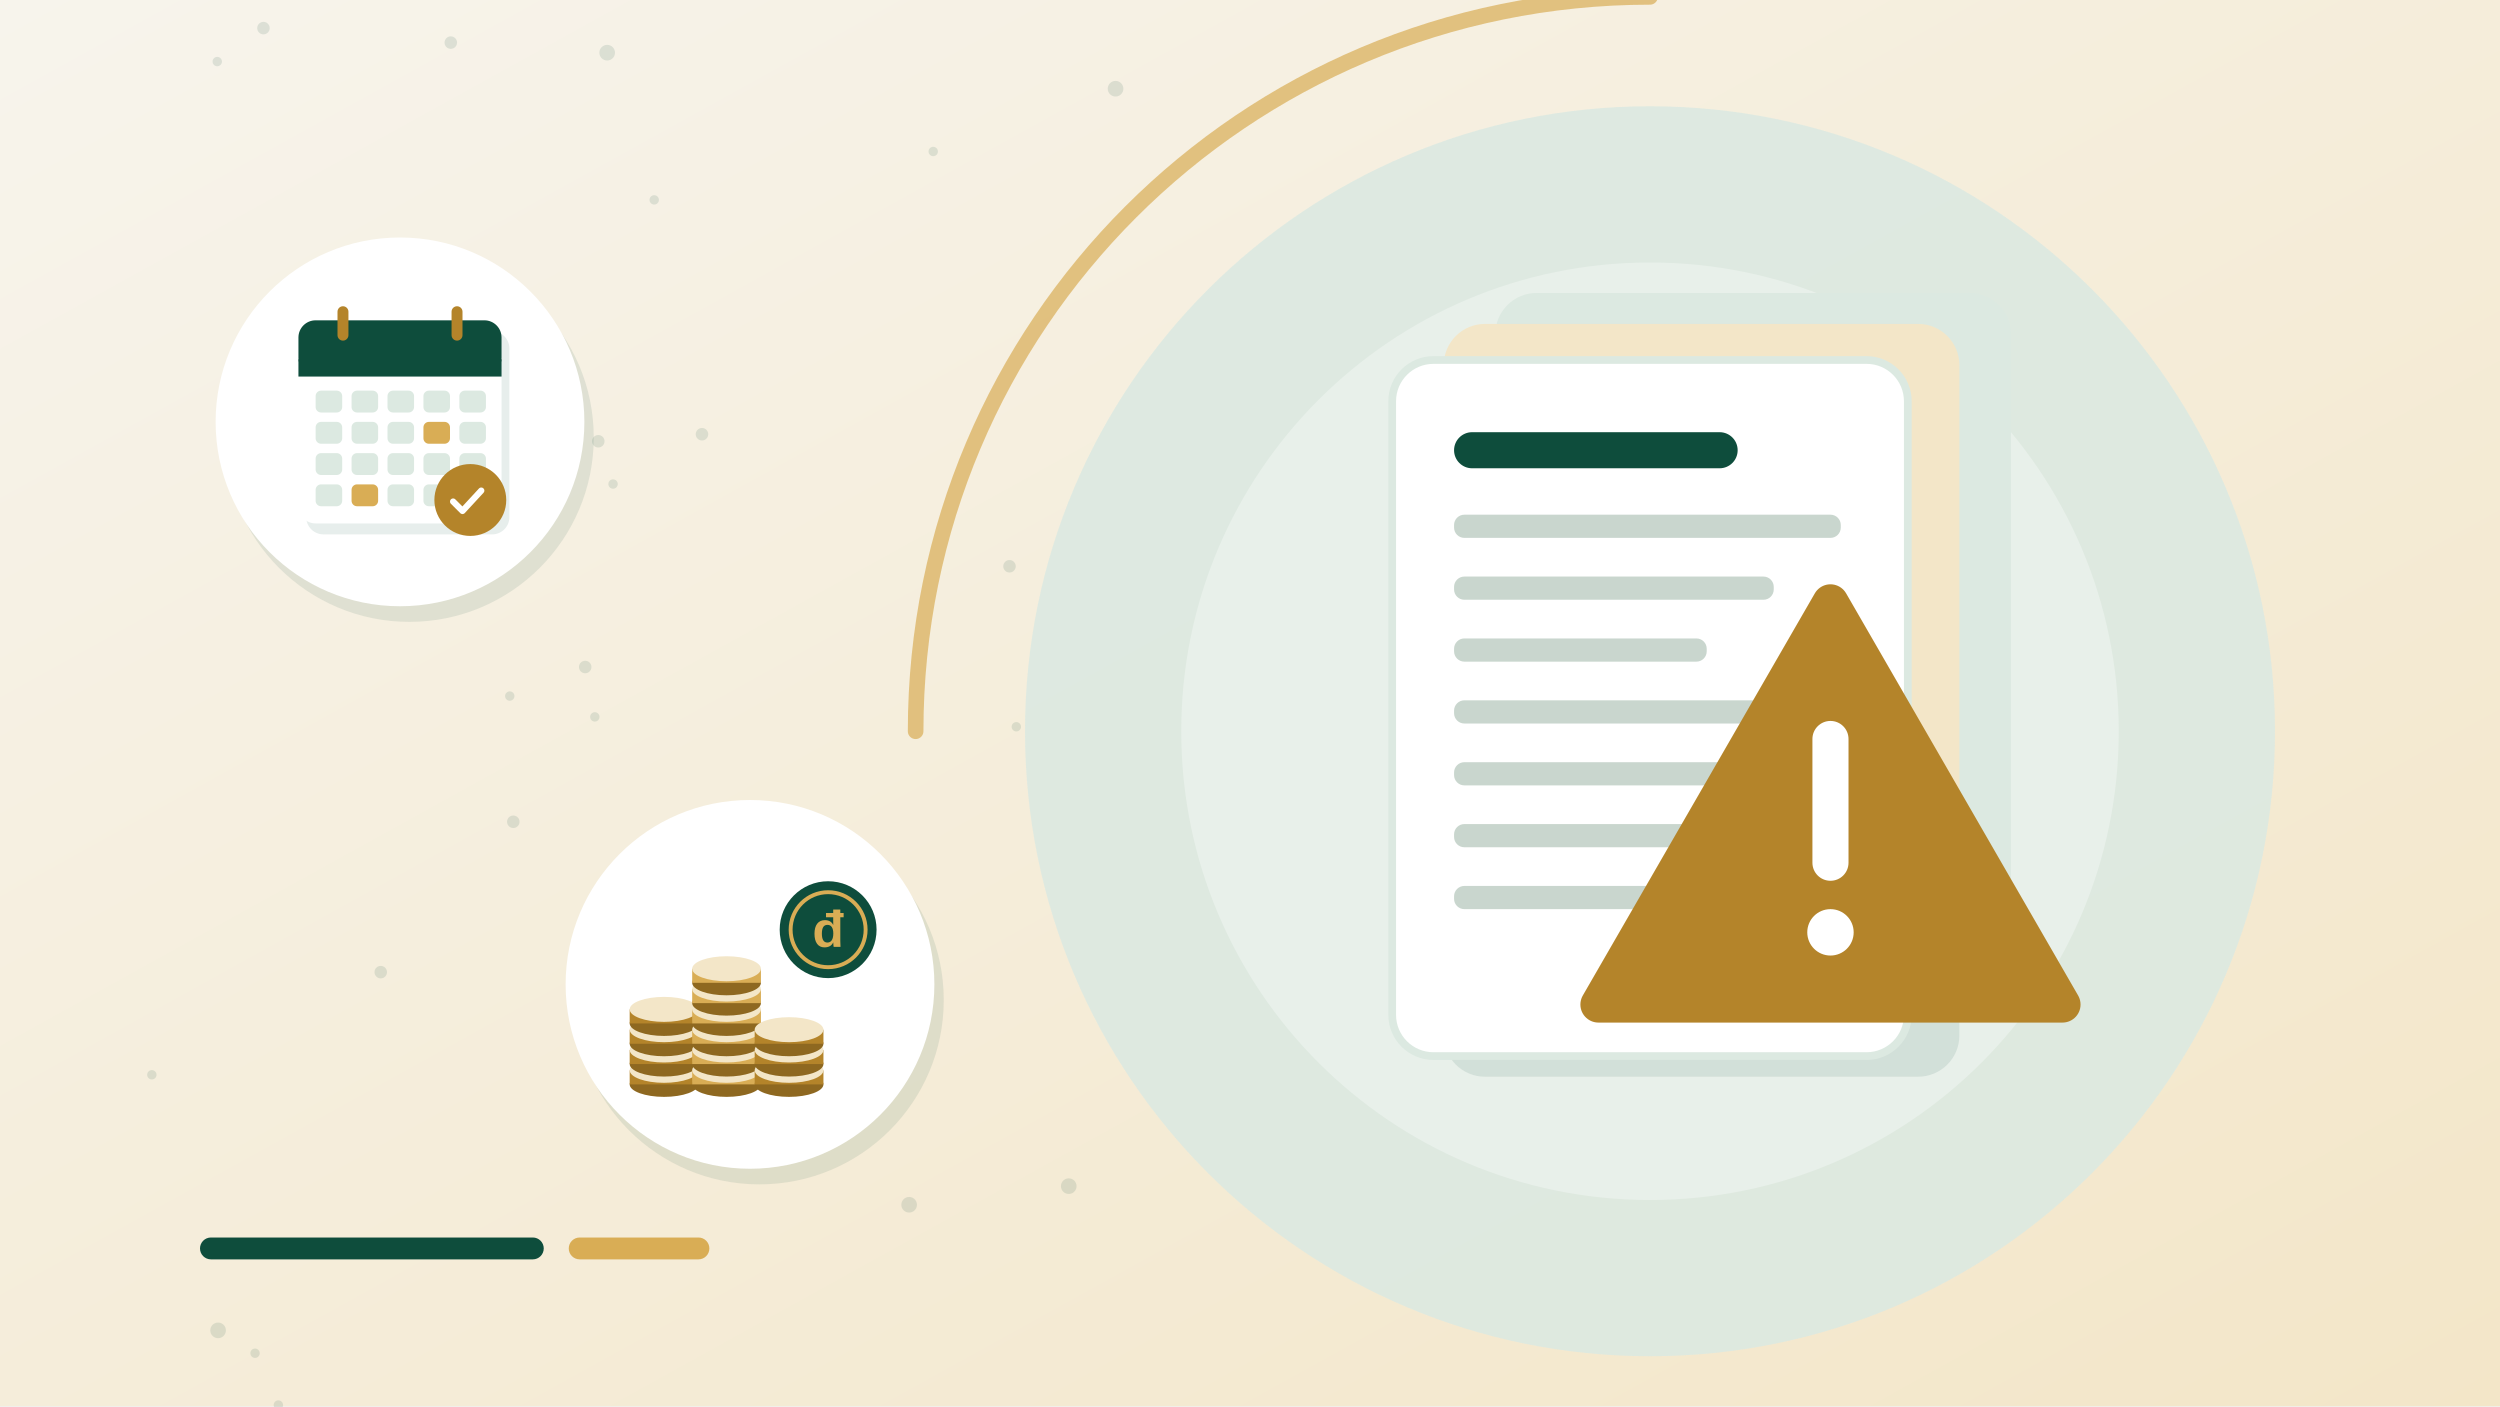
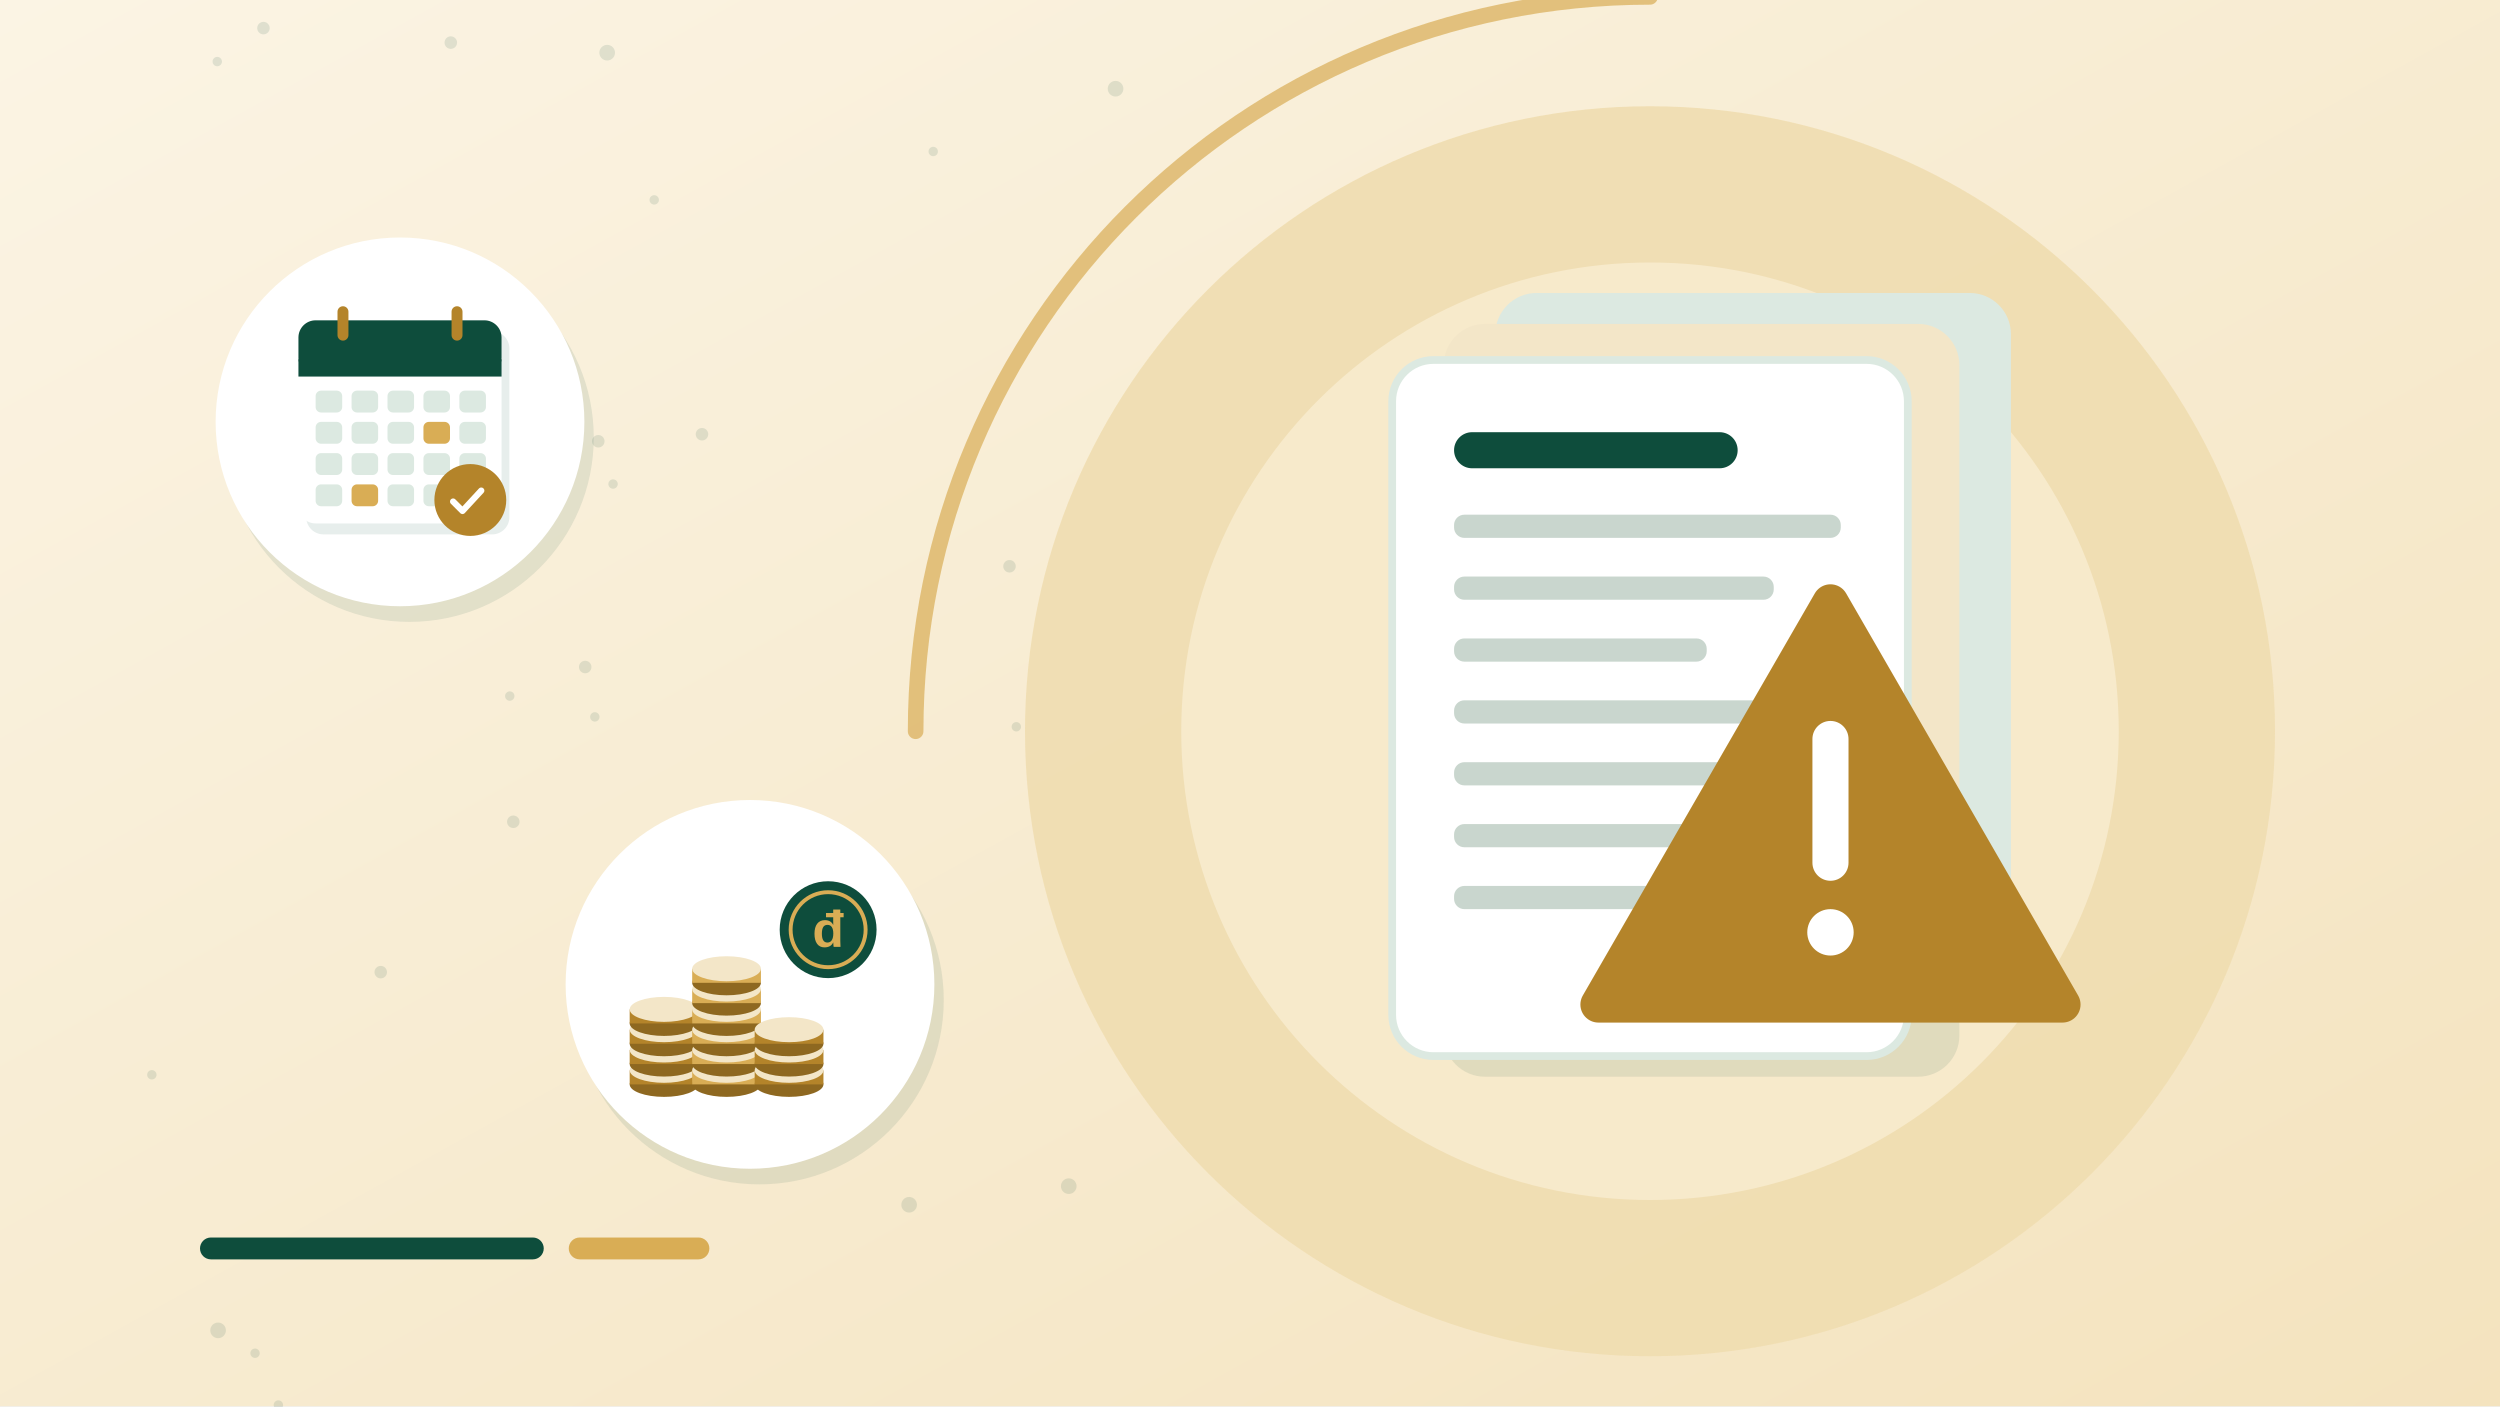
<svg xmlns="http://www.w3.org/2000/svg" viewBox="0 0 1600 900" width="1600" height="900">
  <defs>
    <linearGradient id="bg" x1="0" y1="0" x2="1" y2="1">
-       <stop offset="0" stop-color="#F7F4EC" />
-       <stop offset="1" stop-color="#F3E6C8" />
+       <stop offset="0" stop-color="#FBF4E4" />
+       <stop offset="1" stop-color="#F4E3BE" />
    </linearGradient>
  </defs>
  <rect x="0" y="0" width="1600" height="900" rx="0" fill="url(#bg)" />
  <circle cx="163.228" cy="866.066" r="3" fill="#0E4D3C" opacity=".12" />
  <circle cx="139.044" cy="39.401" r="3" fill="#0E4D3C" opacity=".12" />
  <circle cx="178.158" cy="899.216" r="3" fill="#0E4D3C" opacity=".12" />
  <circle cx="288.511" cy="27.264" r="4" fill="#0E4D3C" opacity=".12" />
  <circle cx="326.255" cy="445.484" r="3" fill="#0E4D3C" opacity=".12" />
  <circle cx="646.084" cy="362.415" r="4" fill="#0E4D3C" opacity=".12" />
  <circle cx="168.612" cy="17.992" r="4" fill="#0E4D3C" opacity=".12" />
  <circle cx="374.528" cy="426.891" r="4" fill="#0E4D3C" opacity=".12" />
  <circle cx="522.721" cy="596.666" r="3" fill="#0E4D3C" opacity=".12" />
  <circle cx="713.954" cy="56.78" r="5" fill="#0E4D3C" opacity=".12" />
  <circle cx="597.263" cy="96.956" r="3" fill="#0E4D3C" opacity=".12" />
  <circle cx="243.676" cy="622.171" r="4" fill="#0E4D3C" opacity=".12" />
  <circle cx="650.442" cy="465.13" r="3" fill="#0E4D3C" opacity=".12" />
  <circle cx="418.706" cy="127.924" r="3" fill="#0E4D3C" opacity=".12" />
  <circle cx="388.595" cy="33.718" r="5" fill="#0E4D3C" opacity=".12" />
  <circle cx="139.575" cy="851.44" r="5" fill="#0E4D3C" opacity=".12" />
  <circle cx="328.509" cy="525.93" r="4" fill="#0E4D3C" opacity=".12" />
  <circle cx="205.67" cy="321.027" r="4" fill="#0E4D3C" opacity=".12" />
  <circle cx="97.183" cy="687.866" r="3" fill="#0E4D3C" opacity=".12" />
  <circle cx="382.902" cy="282.408" r="4" fill="#0E4D3C" opacity=".12" />
  <circle cx="684" cy="759.144" r="5" fill="#0E4D3C" opacity=".12" />
  <circle cx="449.27" cy="277.912" r="4" fill="#0E4D3C" opacity=".12" />
  <circle cx="380.679" cy="458.812" r="3" fill="#0E4D3C" opacity=".12" />
  <circle cx="581.848" cy="771.05" r="5" fill="#0E4D3C" opacity=".12" />
  <circle cx="392.354" cy="309.782" r="3" fill="#0E4D3C" opacity=".12" />
  <circle cx="212.909" cy="197.812" r="3" fill="#0E4D3C" opacity=".12" />
-   <circle cx="1056" cy="468" r="400" fill="#DCE9E1" opacity=".9" />
-   <circle cx="1056" cy="468" r="300" fill="#E8F0EA" />
+   <circle cx="1056" cy="468" r="400" fill="#F0DDB0" opacity=".9" />
+   <circle cx="1056" cy="468" r="300" fill="#F7EACB" />
  <path d="M586 468 a 470 470 0 0 1 470 -470" fill="none" stroke="#D9AD55" stroke-width="10" stroke-linecap="round" opacity=".7" />
  <g transform="translate(726 138) scale(1.65)">
    <rect x="120" y="64" width="200" height="270" rx="16" fill="#0E4D3C" opacity=".10" />
    <rect x="140" y="30" width="200" height="270" rx="16" fill="#DCE9E1" />
    <rect x="120" y="42" width="200" height="270" rx="16" fill="#F3E6C8" />
    <rect x="100" y="56" width="200" height="270" rx="16" fill="#FFFFFF" stroke="#DCE9E1" stroke-width="3" />
    <rect x="124" y="84" width="110" height="14" rx="7" fill="#0E4D3C" />
    <rect x="124" y="116" width="150" height="9" rx="4" fill="#C9D6CE" />
    <rect x="124" y="140" width="124" height="9" rx="4" fill="#C9D6CE" />
    <rect x="124" y="164" width="98" height="9" rx="4" fill="#C9D6CE" />
    <rect x="124" y="188" width="150" height="9" rx="4" fill="#C9D6CE" />
    <rect x="124" y="212" width="124" height="9" rx="4" fill="#C9D6CE" />
    <rect x="124" y="236" width="98" height="9" rx="4" fill="#C9D6CE" />
    <rect x="124" y="260" width="150" height="9" rx="4" fill="#C9D6CE" />
    <path d="M270 150l90 156H180z" fill="#B4842A" stroke="#B4842A" stroke-width="14" stroke-linejoin="round" />
    <rect x="263" y="196" width="14" height="62" rx="7" fill="#FFFFFF" />
    <circle cx="270" cy="278" r="9" fill="#FFFFFF" />
  </g>
  <circle cx="262" cy="280" r="118" fill="#0E4D3C" opacity=".10" />
  <circle cx="256" cy="270" r="118" fill="#FFFFFF" />
  <g transform="translate(156 170) scale(.5)">
    <rect x="80" y="84" width="260" height="260" rx="22" fill="#0E4D3C" opacity=".10" />
    <rect x="70" y="70" width="260" height="260" rx="22" fill="#FFFFFF" />
    <rect x="70" y="70" width="260" height="70" rx="22" fill="#0E4D3C" />
    <rect x="70" y="120" width="260" height="22" rx="0" fill="#0E4D3C" />
    <rect x="120" y="52" width="14" height="44" rx="7" fill="#B4842A" />
    <rect x="266" y="52" width="14" height="44" rx="7" fill="#B4842A" />
    <rect x="92" y="160" width="34" height="28" rx="7" fill="#DCE9E1" />
    <rect x="138" y="160" width="34" height="28" rx="7" fill="#DCE9E1" />
    <rect x="184" y="160" width="34" height="28" rx="7" fill="#DCE9E1" />
    <rect x="230" y="160" width="34" height="28" rx="7" fill="#DCE9E1" />
    <rect x="276" y="160" width="34" height="28" rx="7" fill="#DCE9E1" />
    <rect x="92" y="200" width="34" height="28" rx="7" fill="#DCE9E1" />
    <rect x="138" y="200" width="34" height="28" rx="7" fill="#DCE9E1" />
    <rect x="184" y="200" width="34" height="28" rx="7" fill="#DCE9E1" />
    <rect x="230" y="200" width="34" height="28" rx="7" fill="#D9AD55" />
    <rect x="276" y="200" width="34" height="28" rx="7" fill="#DCE9E1" />
    <rect x="92" y="240" width="34" height="28" rx="7" fill="#DCE9E1" />
    <rect x="138" y="240" width="34" height="28" rx="7" fill="#DCE9E1" />
    <rect x="184" y="240" width="34" height="28" rx="7" fill="#DCE9E1" />
    <rect x="230" y="240" width="34" height="28" rx="7" fill="#DCE9E1" />
    <rect x="276" y="240" width="34" height="28" rx="7" fill="#DCE9E1" />
    <rect x="92" y="280" width="34" height="28" rx="7" fill="#DCE9E1" />
    <rect x="138" y="280" width="34" height="28" rx="7" fill="#D9AD55" />
    <rect x="184" y="280" width="34" height="28" rx="7" fill="#DCE9E1" />
    <rect x="230" y="280" width="34" height="28" rx="7" fill="#DCE9E1" />
    <rect x="276" y="280" width="34" height="28" rx="7" fill="#DCE9E1" />
    <circle cx="290" cy="300" r="46" fill="#B4842A" />
    <path d="M268 302 l12 12 l24 -26" fill="none" stroke="#FFFFFF" stroke-width="8" stroke-linecap="round" stroke-linejoin="round" />
  </g>
  <circle cx="486" cy="640" r="118" fill="#0E4D3C" opacity=".10" />
  <circle cx="480" cy="630" r="118" fill="#FFFFFF" />
  <g transform="translate(380 530) scale(.5)">
    <ellipse cx="90" cy="328" rx="44" ry="16" fill="#8E6820" />
    <rect x="46" y="310" width="88" height="18" rx="0" fill="#B4842A" />
    <ellipse cx="90" cy="310" rx="44" ry="16" fill="#F3E6C8" />
    <ellipse cx="90" cy="302" rx="44" ry="16" fill="#8E6820" />
    <rect x="46" y="284" width="88" height="18" rx="0" fill="#B4842A" />
    <ellipse cx="90" cy="284" rx="44" ry="16" fill="#F3E6C8" />
    <ellipse cx="90" cy="276" rx="44" ry="16" fill="#8E6820" />
    <rect x="46" y="258" width="88" height="18" rx="0" fill="#B4842A" />
    <ellipse cx="90" cy="258" rx="44" ry="16" fill="#F3E6C8" />
    <ellipse cx="90" cy="250" rx="44" ry="16" fill="#8E6820" />
    <rect x="46" y="232" width="88" height="18" rx="0" fill="#B4842A" />
    <ellipse cx="90" cy="232" rx="44" ry="16" fill="#F3E6C8" />
    <ellipse cx="170" cy="328" rx="44" ry="16" fill="#8E6820" />
    <rect x="126" y="310" width="88" height="18" rx="0" fill="#D9AD55" />
    <ellipse cx="170" cy="310" rx="44" ry="16" fill="#F3E6C8" />
    <ellipse cx="170" cy="302" rx="44" ry="16" fill="#8E6820" />
    <rect x="126" y="284" width="88" height="18" rx="0" fill="#D9AD55" />
    <ellipse cx="170" cy="284" rx="44" ry="16" fill="#F3E6C8" />
    <ellipse cx="170" cy="276" rx="44" ry="16" fill="#8E6820" />
    <rect x="126" y="258" width="88" height="18" rx="0" fill="#D9AD55" />
    <ellipse cx="170" cy="258" rx="44" ry="16" fill="#F3E6C8" />
    <ellipse cx="170" cy="250" rx="44" ry="16" fill="#8E6820" />
    <rect x="126" y="232" width="88" height="18" rx="0" fill="#D9AD55" />
    <ellipse cx="170" cy="232" rx="44" ry="16" fill="#F3E6C8" />
    <ellipse cx="170" cy="224" rx="44" ry="16" fill="#8E6820" />
    <rect x="126" y="206" width="88" height="18" rx="0" fill="#D9AD55" />
    <ellipse cx="170" cy="206" rx="44" ry="16" fill="#F3E6C8" />
    <ellipse cx="170" cy="198" rx="44" ry="16" fill="#8E6820" />
    <rect x="126" y="180" width="88" height="18" rx="0" fill="#D9AD55" />
    <ellipse cx="170" cy="180" rx="44" ry="16" fill="#F3E6C8" />
    <ellipse cx="250" cy="328" rx="44" ry="16" fill="#8E6820" />
    <rect x="206" y="310" width="88" height="18" rx="0" fill="#B4842A" />
    <ellipse cx="250" cy="310" rx="44" ry="16" fill="#F3E6C8" />
    <ellipse cx="250" cy="302" rx="44" ry="16" fill="#8E6820" />
    <rect x="206" y="284" width="88" height="18" rx="0" fill="#B4842A" />
    <ellipse cx="250" cy="284" rx="44" ry="16" fill="#F3E6C8" />
    <ellipse cx="250" cy="276" rx="44" ry="16" fill="#8E6820" />
    <rect x="206" y="258" width="88" height="18" rx="0" fill="#B4842A" />
    <ellipse cx="250" cy="258" rx="44" ry="16" fill="#F3E6C8" />
    <circle cx="300" cy="130" r="62" fill="#0E4D3C" />
    <circle cx="300" cy="130" r="48" fill="none" stroke="#D9AD55" stroke-width="5" />
    <text x="300" y="152" text-anchor="middle" font-family="Segoe UI,Arial,sans-serif" font-size="66" font-weight="700" fill="#D9AD55">đ</text>
  </g>
  <rect x="128" y="792" width="220" height="14" rx="7" fill="#0E4D3C" />
  <rect x="364" y="792" width="90" height="14" rx="7" fill="#D9AD55" />
</svg>
